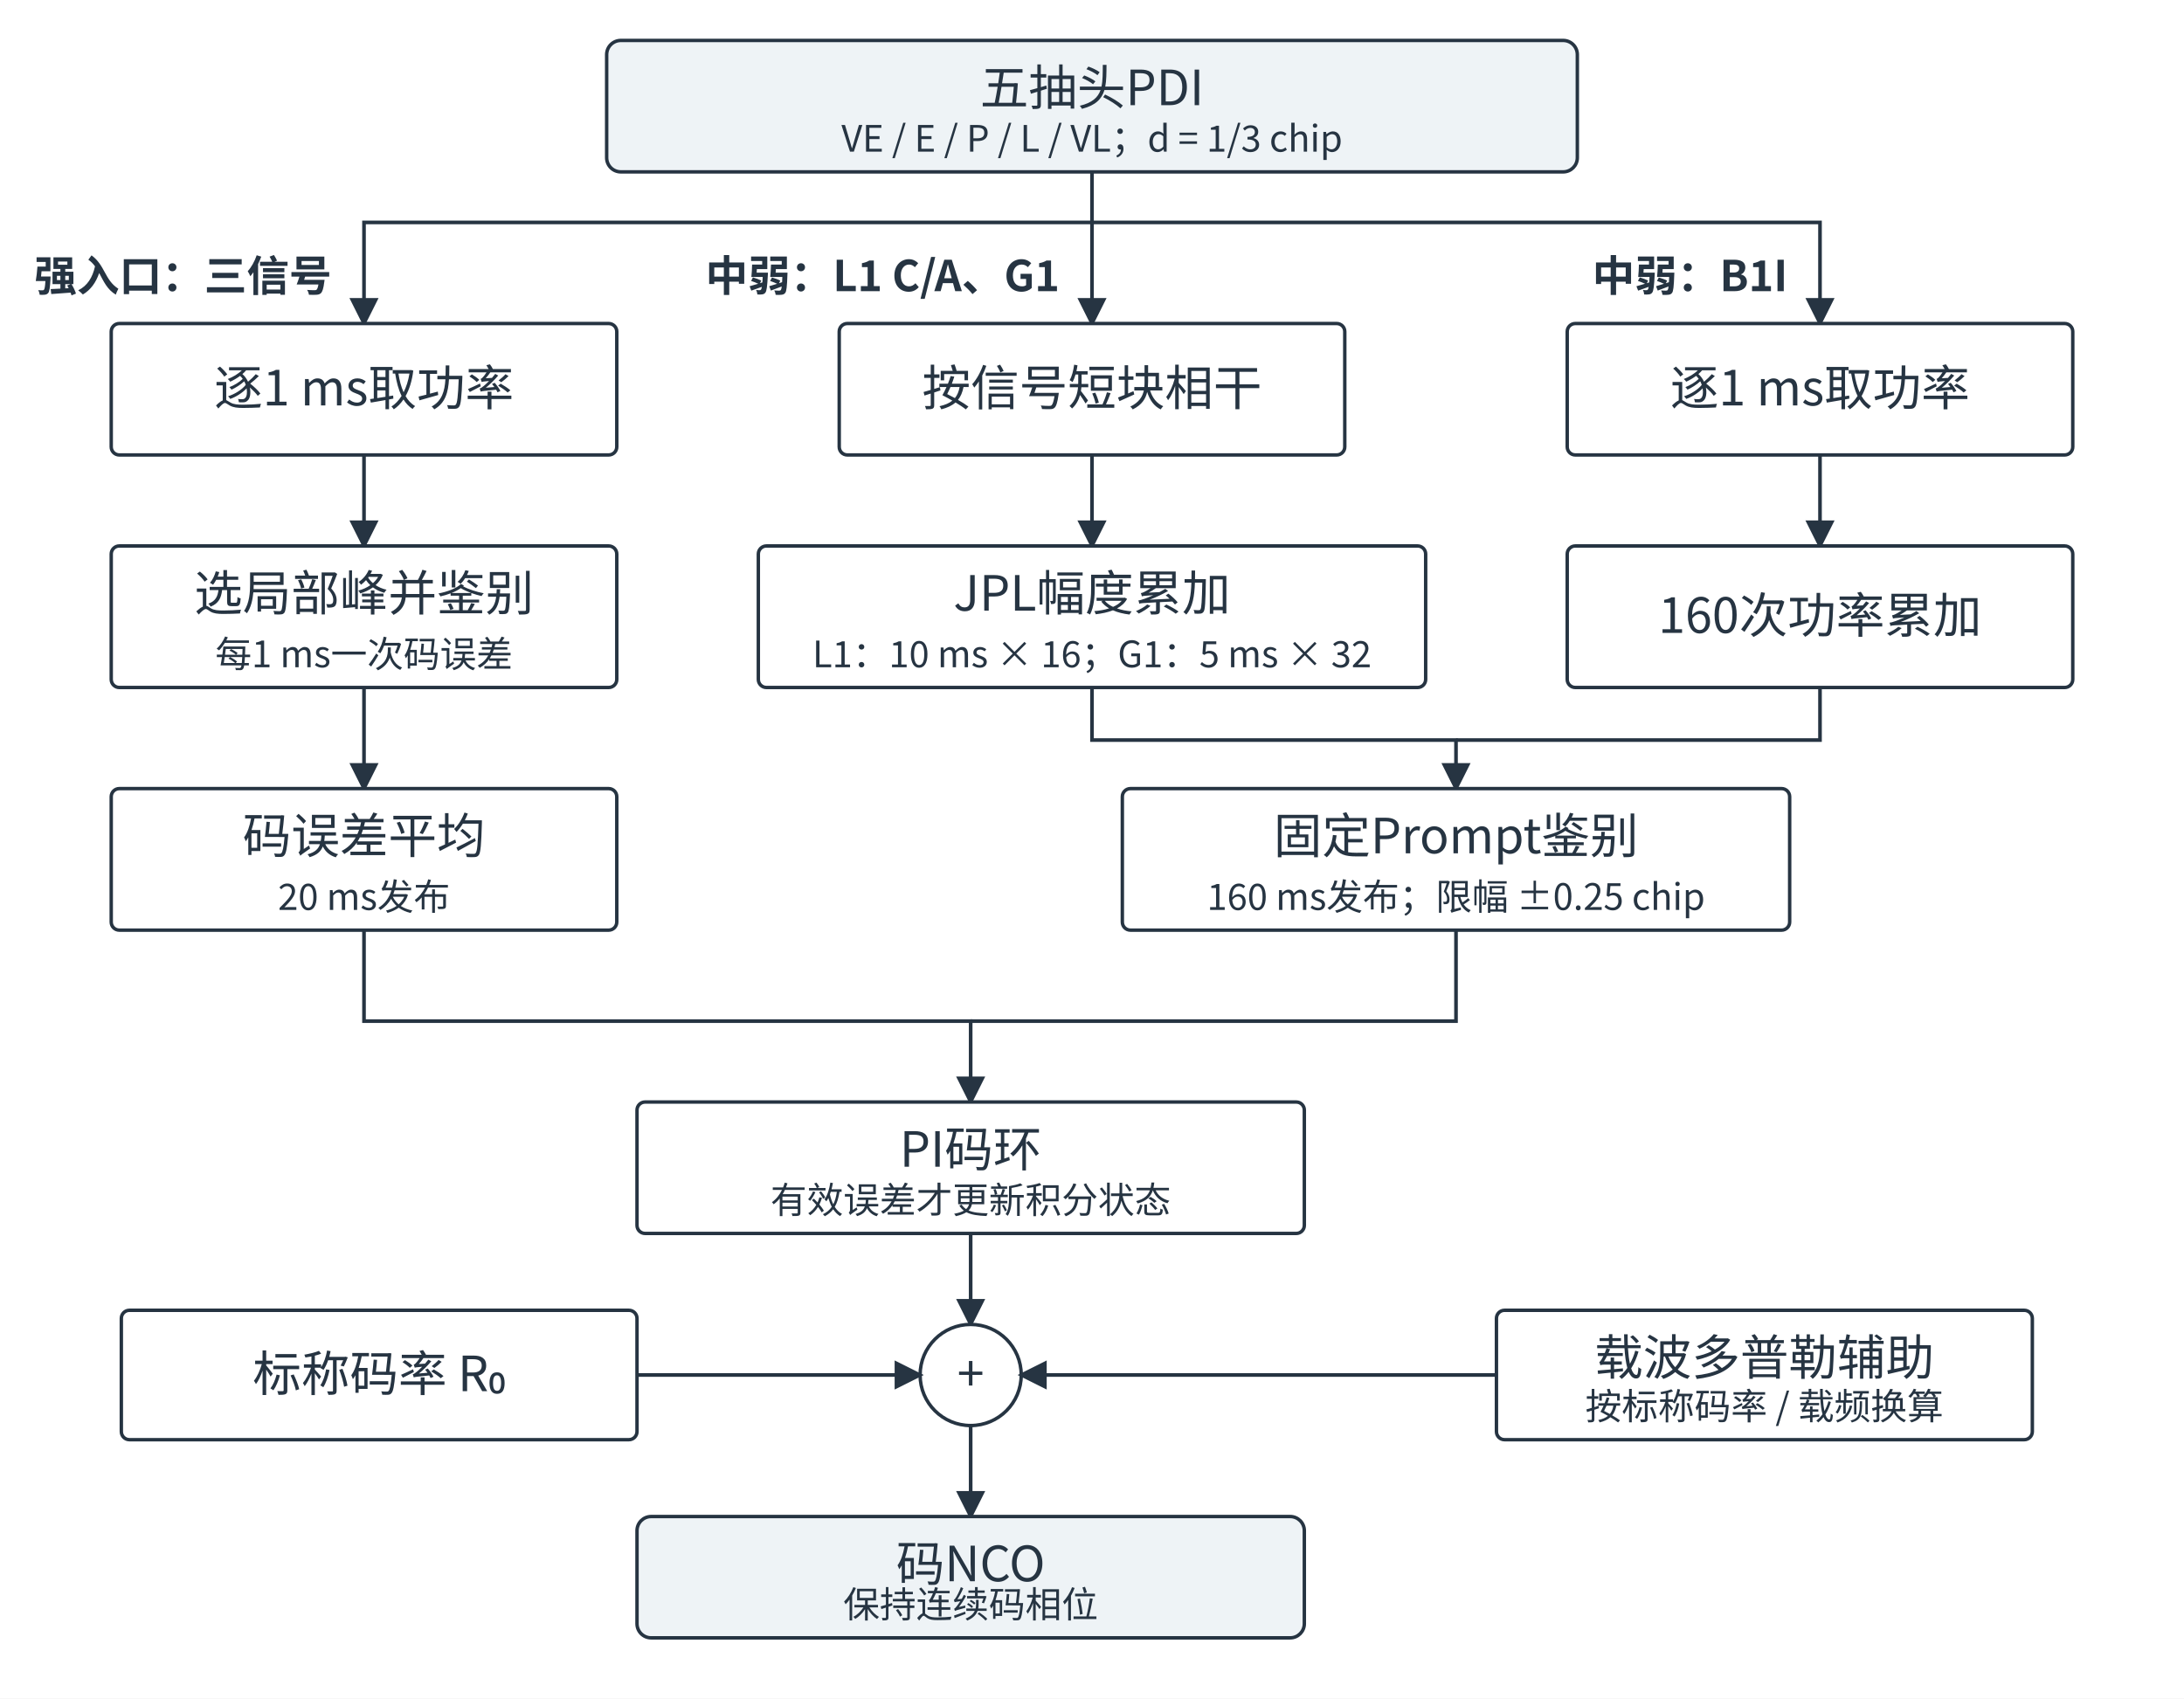
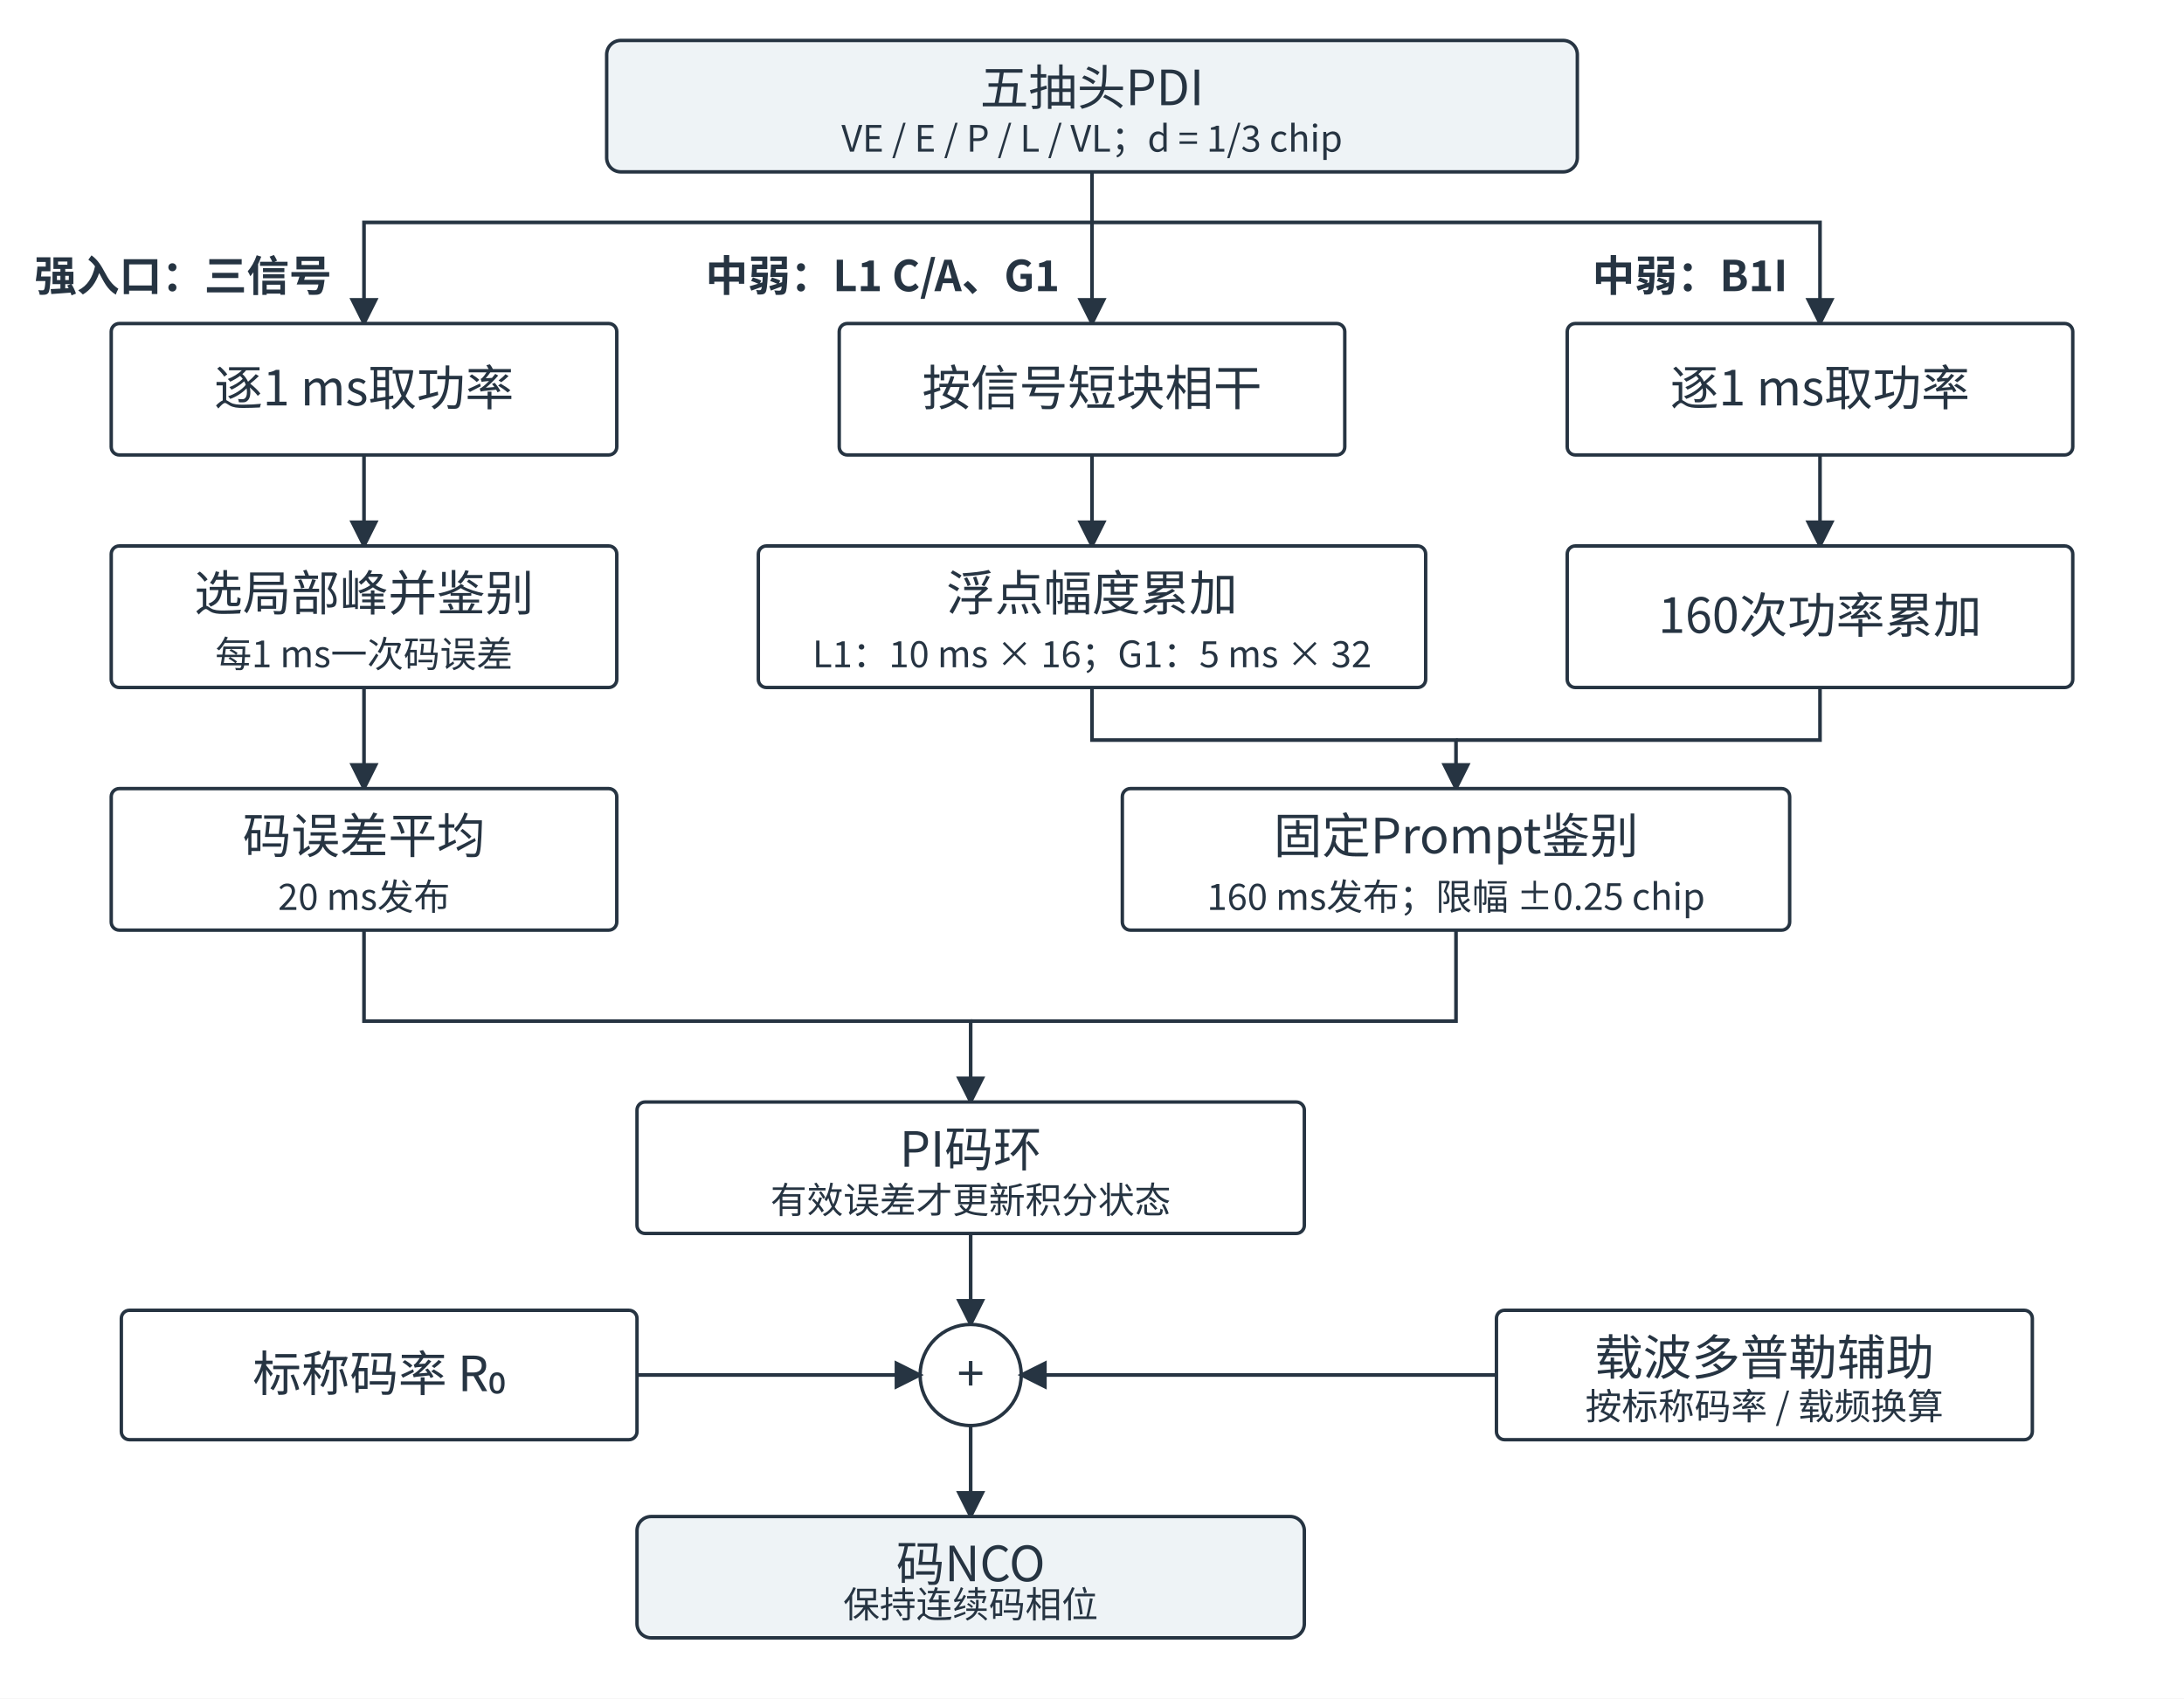
<svg xmlns="http://www.w3.org/2000/svg" width="1080" height="840" viewBox="0 0 1080 840">
  <defs>
    <marker id="a" markerWidth="8" markerHeight="8" refX="7" refY="4" orient="auto">
      <path d="M0 0L8 4L0 8Z" fill="#263442" />
    </marker>
  </defs>
  <style>text{font-family:"Noto Sans CJK SC",sans-serif;fill:#263442;text-anchor:middle;font-size:24px}.small{font-size:18px}.head{font-size:21px;font-weight:600}.node{fill:white;stroke:#263442;stroke-width:1.7}.end{fill:#eef3f6;stroke:#263442;stroke-width:1.7}.arrow{fill:none;stroke:#263442;stroke-width:1.8;marker-end:url(#a)}.wire{fill:none;stroke:#263442;stroke-width:1.8}.dash{fill:none;stroke:#263442;stroke-width:1.8;stroke-dasharray:6 5;marker-end:url(#a)}</style>
  <rect width="1080" height="840" fill="white" />
  <rect x="300" y="20" width="480" height="65" rx="7" class="end" />
  <text x="540" y="52" class="">五抽头PDI</text>
  <text x="540" y="75" class="small">VE / E / P / L / VL；d = 1/3 chip</text>
  <path d="M540 85V110H180V160" class="arrow" />
  <path d="M540 110V160" class="arrow" />
  <path d="M540 110H900V160" class="arrow" />
  <text x="164" y="144" class="head" style="text-anchor:end">强入口：三信号</text>
  <text x="524" y="144" class="head" style="text-anchor:end">中弱：L1 C/A、G1</text>
  <text x="884" y="144" class="head" style="text-anchor:end">中弱：B1I</text>
  <rect x="55" y="160" width="250" height="65" rx="4" class="node" />
  <text x="180" y="200.5" class="">逐1 ms取功率</text>
  <rect x="415" y="160" width="250" height="65" rx="4" class="node" />
  <text x="540" y="200.5" class="">按信号短块相干</text>
  <rect x="775" y="160" width="250" height="65" rx="4" class="node" />
  <text x="900" y="200.5" class="">逐1 ms取功率</text>
  <path d="M180 225V270" class="arrow" />
  <path d="M540 225V270" class="arrow" />
  <path d="M900 225V270" class="arrow" />
  <rect x="55" y="270" width="250" height="70" rx="4" class="node" />
  <text x="180" y="302" class="">选局部峰并鉴别</text>
  <text x="180" y="330" class="small">每1 ms一次码误差</text>
  <rect x="375" y="270" width="330" height="70" rx="4" class="node" />
-   <text x="540" y="302" class="">JPL幅度累加</text>
+   <text x="540" y="302" class="">浮点幅度累加</text>
  <text x="540" y="330" class="small">L1：10 ms × 16；G1：5 ms × 32</text>
  <rect x="775" y="270" width="250" height="70" rx="4" class="node" />
  <text x="900" y="313" class="">160次功率累加</text>
  <path d="M180 340V390" class="arrow" />
  <rect x="55" y="390" width="250" height="70" rx="4" class="node" />
  <text x="180" y="422" class="">码误差平均</text>
  <text x="180" y="450" class="small">20 ms发布</text>
  <path d="M540 340V366H720V390" class="arrow" />
  <path d="M900 340V366H720" class="wire" />
  <rect x="555" y="390" width="330" height="70" rx="4" class="node" />
  <text x="720" y="422" class="">固定Prompt鉴别</text>
  <text x="720" y="450" class="small">160 ms发布；限幅 ±0.25 chip</text>
  <path d="M180 460V505H480V545" class="arrow" />
  <path d="M720 460V505H480" class="wire" />
  <rect x="315" y="545" width="330" height="65" rx="4" class="node" />
  <text x="480" y="577" class="">PI码环</text>
  <text x="480" y="600" class="small">有效误差才更新积分状态</text>
  <path d="M480 610V655" class="arrow" />
  <circle cx="480" cy="680" r="25" class="node" />
  <text x="480" y="688" class="">+</text>
  <rect x="740" y="648" width="265" height="64" rx="4" class="node" />
  <text x="872.5" y="680" class="">载波多普勒辅助</text>
  <text x="872.5" y="702" class="small">按标称码率 / 载频换算</text>
  <path d="M740 680H505" class="arrow" />
  <rect x="60" y="648" width="255" height="64" rx="4" class="node" />
  <text x="187.5" y="688" class="">标称码率 R₀</text>
  <path d="M315 680H455" class="arrow" />
  <path d="M480 705V750" class="arrow" />
  <rect x="315" y="750" width="330" height="60" rx="7" class="end" />
  <text x="480" y="782" class="">码NCO</text>
  <text x="480" y="800" class="small">保持连续码相位</text>
</svg>
